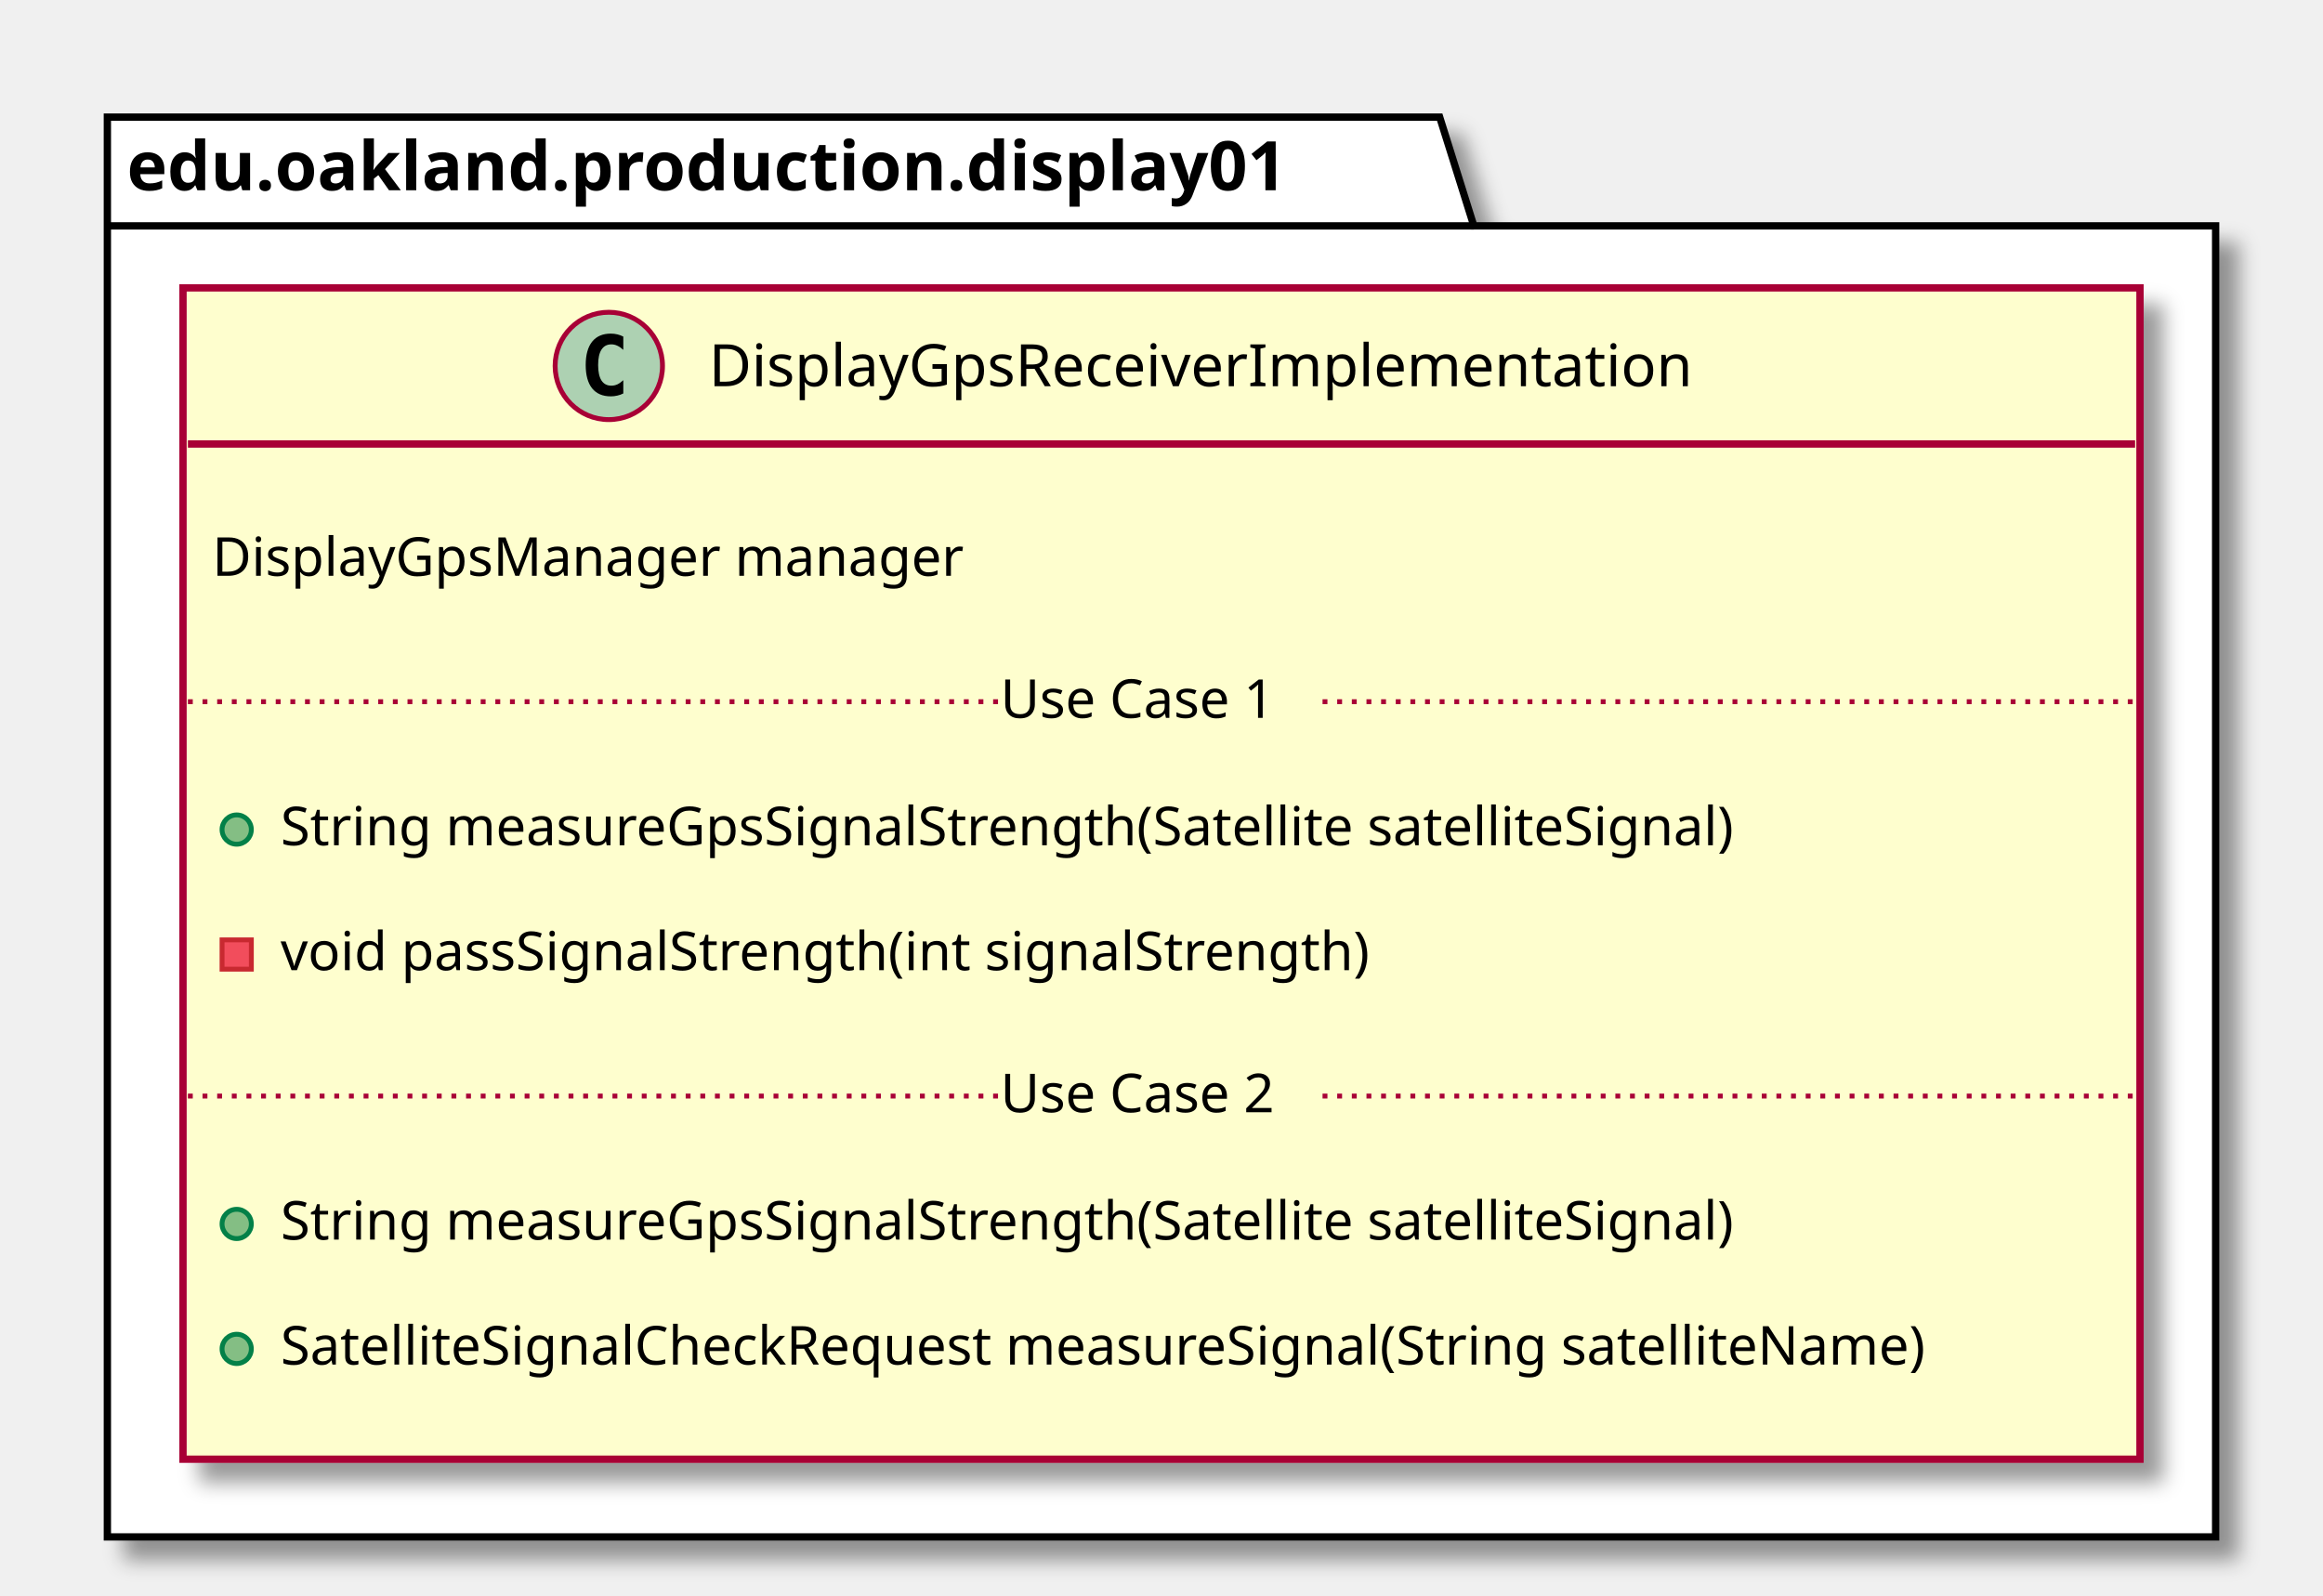
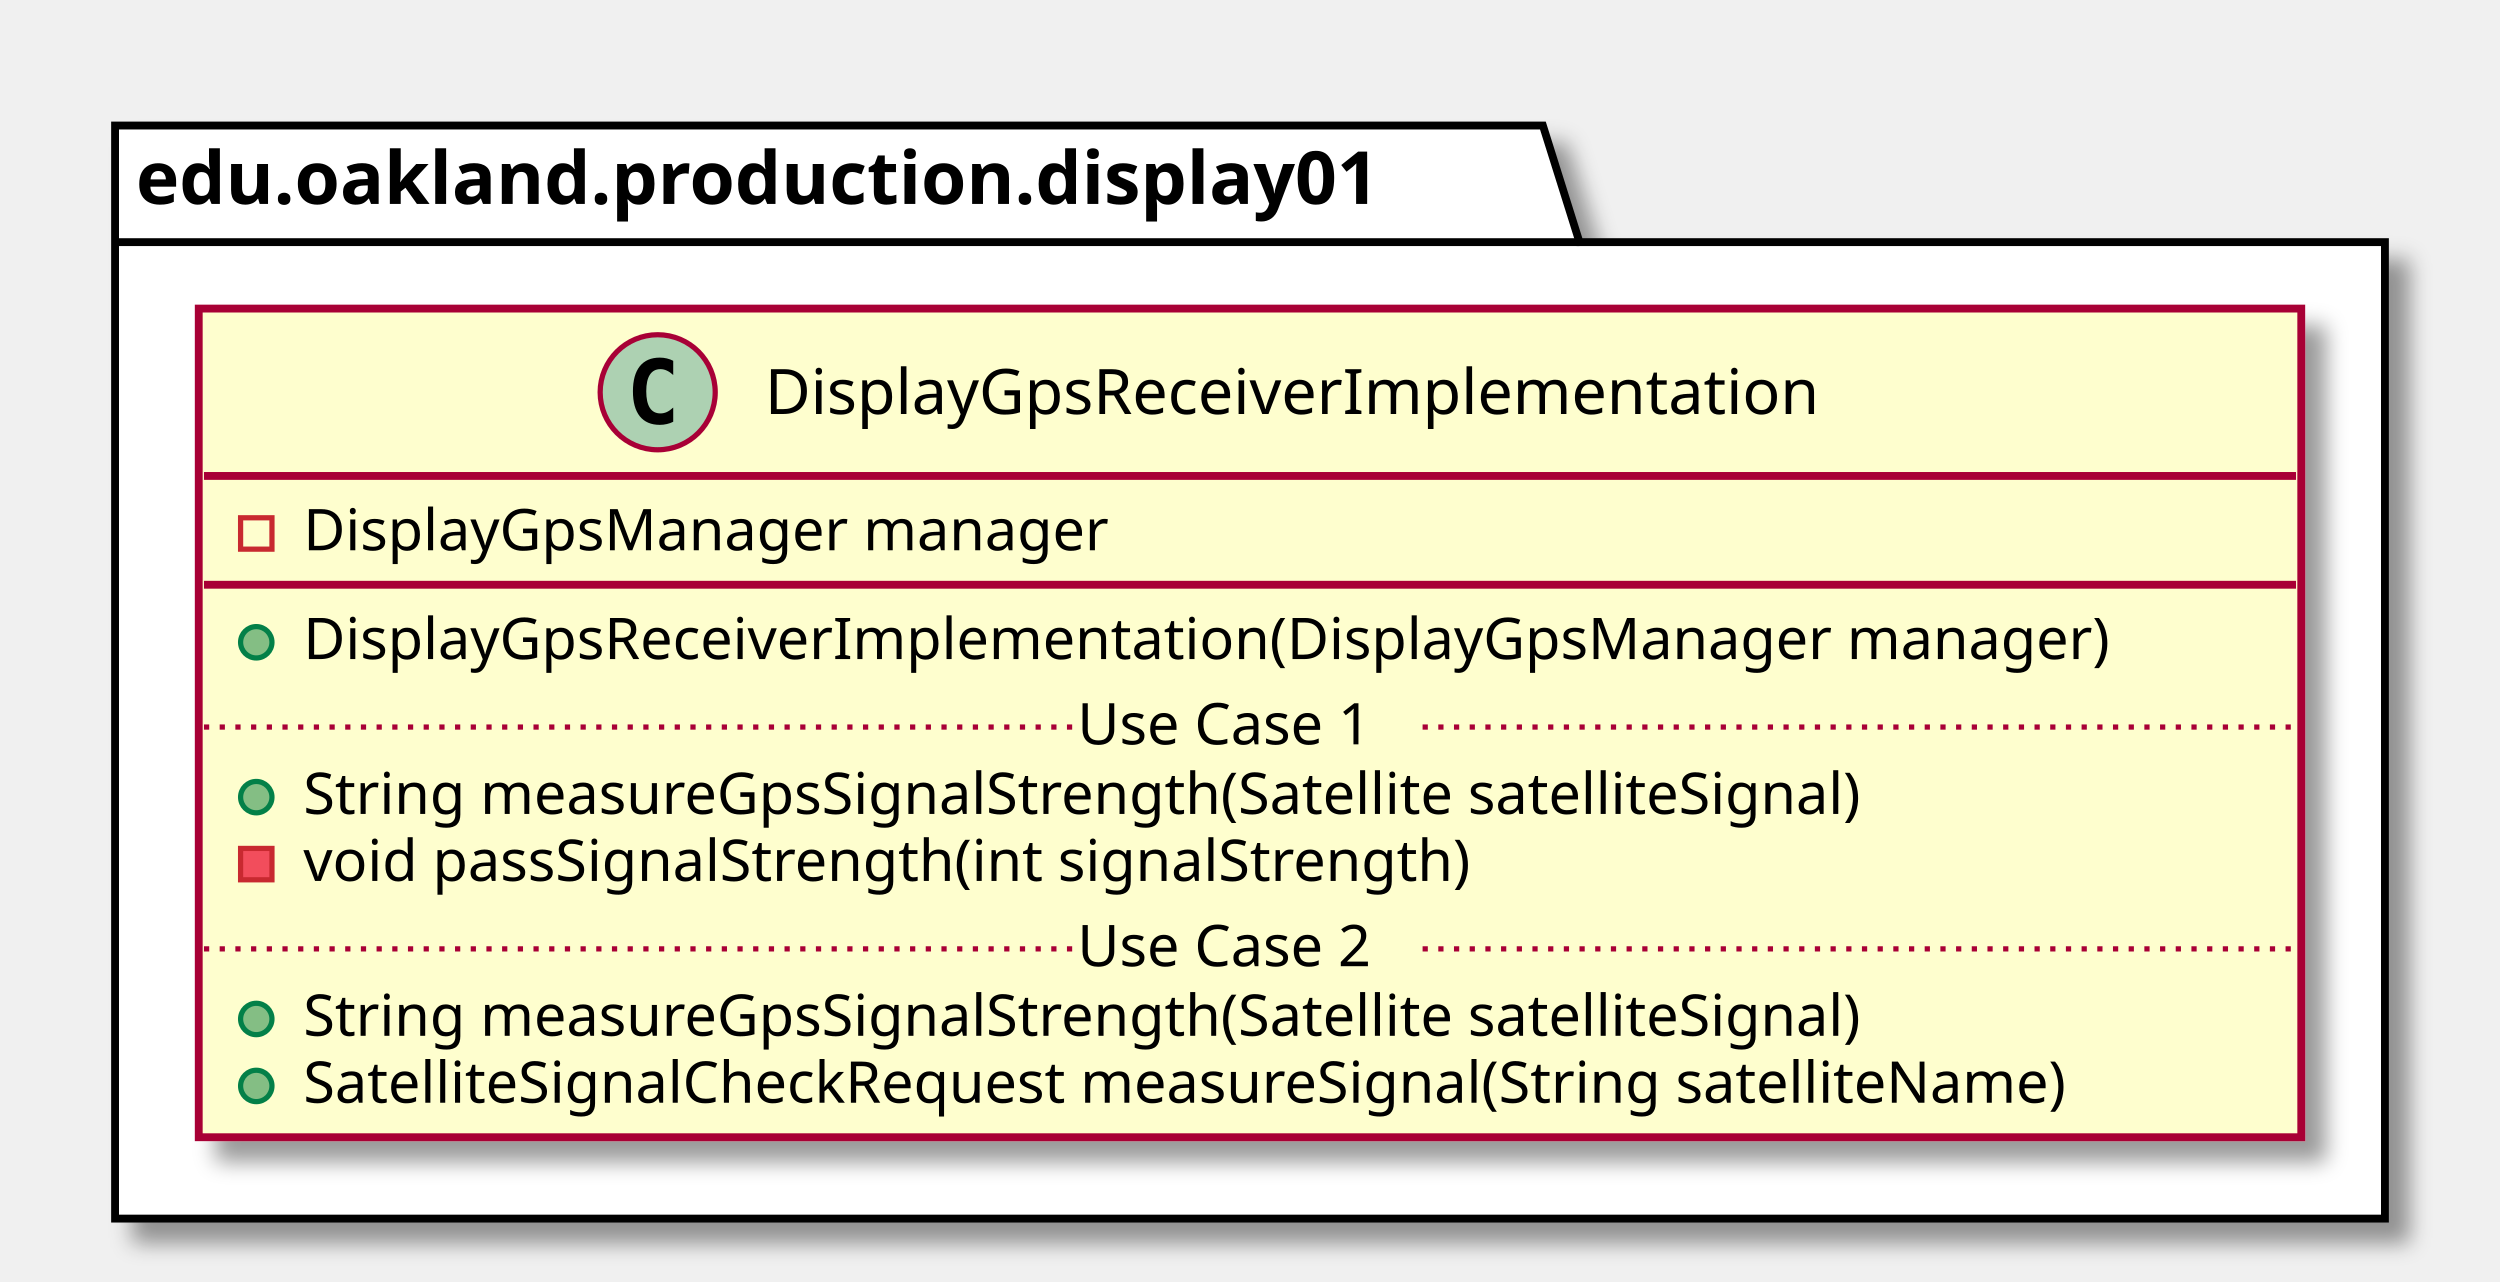
- <svg xmlns="http://www.w3.org/2000/svg" contentScriptType="application/ecmascript" contentStyleType="text/css" height="327px" preserveAspectRatio="none" style="width:476px;height:327px;" version="1.1" viewBox="0 0 476 327" width="476px" zoomAndPan="magnify">
+ <svg xmlns="http://www.w3.org/2000/svg" contentScriptType="application/ecmascript" contentStyleType="text/css" height="245px" preserveAspectRatio="none" style="width:478px;height:245px;" version="1.1" viewBox="0 0 478 245" width="478px" zoomAndPan="magnify">
  <defs>
-     <filter height="300%" id="f1lw5j60buy3y9" width="300%" x="-1" y="-1">
+     <filter height="300%" id="fzqdqy8viit15" width="300%" x="-1" y="-1">
      <feGaussianBlur result="blurOut" stdDeviation="2.0" />
      <feColorMatrix in="blurOut" result="blurOut2" type="matrix" values="0 0 0 0 0 0 0 0 0 0 0 0 0 0 0 0 0 0 .4 0" />
      <feOffset dx="4.0" dy="4.0" in="blurOut2" result="blurOut3" />
      <feBlend in="SourceGraphic" in2="blurOut3" mode="normal" />
    </filter>
  </defs>
  <g>
-     <polygon fill="#FFFFFF" filter="url(#f1lw5j60buy3y9)" points="22,24,295,24,302,46.297,454,46.297,454,315,22,315,22,24" style="stroke: #000000; stroke-width: 1.5;" />
+     <polygon fill="#FFFFFF" filter="url(#fzqdqy8viit15)" points="22,24,295,24,302,46.297,456,46.297,456,233,22,233,22,24" style="stroke: #000000; stroke-width: 1.5;" />
    <line style="stroke: #000000; stroke-width: 1.5;" x1="22" x2="302" y1="46.297" y2="46.297" />
    <text fill="#000000" font-family="sans-serif" font-size="14" font-weight="bold" lengthAdjust="spacingAndGlyphs" textLength="267" x="26" y="38.995">edu.oakland.production.display01</text>
-     <rect fill="#FEFECE" filter="url(#f1lw5j60buy3y9)" height="240.07" id="DisplayGpsReceiverImplementation" style="stroke: #A80036; stroke-width: 1.5;" width="401" x="37.5" y="59" />
-     <ellipse cx="124.75" cy="75" fill="#ADD1B2" rx="11" ry="11" style="stroke: #A80036; stroke-width: 1.0;" />
-     <path d="M127.719,80.641 Q127.141,80.938 126.5,81.078 Q125.859,81.234 125.156,81.234 Q122.656,81.234 121.328,79.594 Q120.016,77.938 120.016,74.812 Q120.016,71.688 121.328,70.031 Q122.656,68.375 125.156,68.375 Q125.859,68.375 126.5,68.531 Q127.156,68.688 127.719,68.984 L127.719,71.703 Q127.094,71.125 126.5,70.859 Q125.906,70.578 125.281,70.578 Q123.938,70.578 123.25,71.656 Q122.562,72.719 122.562,74.812 Q122.562,76.906 123.25,77.984 Q123.938,79.047 125.281,79.047 Q125.906,79.047 126.5,78.781 Q127.094,78.5 127.719,77.922 L127.719,80.641 Z " />
-     <text fill="#000000" font-family="sans-serif" font-size="12" lengthAdjust="spacingAndGlyphs" textLength="218" x="145.25" y="79.154">DisplayGpsReceiverImplementation</text>
-     <line style="stroke: #A80036; stroke-width: 1.5;" x1="38.5" x2="437.5" y1="91" y2="91" />
-     <text fill="#000000" font-family="sans-serif" font-size="11" lengthAdjust="spacingAndGlyphs" textLength="0" x="47.5" y="105.21" />
-     <text fill="#000000" font-family="sans-serif" font-size="11" lengthAdjust="spacingAndGlyphs" textLength="168" x="43.5" y="118.015">DisplayGpsManager manager</text>
-     <text fill="#000000" font-family="sans-serif" font-size="11" lengthAdjust="spacingAndGlyphs" textLength="0" x="47.5" y="130.82" />
-     <text fill="#000000" font-family="sans-serif" font-size="11" lengthAdjust="spacingAndGlyphs" textLength="0" x="61.5" y="160.429" />
-     <ellipse cx="48.5" cy="170.023" fill="#84BE84" rx="3" ry="3" style="stroke: #038048; stroke-width: 1.0;" />
-     <text fill="#000000" font-family="sans-serif" font-size="11" lengthAdjust="spacingAndGlyphs" textLength="334" x="57.5" y="173.234">String measureGpsSignalStrength(Satellite satelliteSignal)</text>
-     <text fill="#000000" font-family="sans-serif" font-size="11" lengthAdjust="spacingAndGlyphs" textLength="0" x="61.5" y="186.039" />
-     <rect fill="#F24D5C" height="6" style="stroke: #C82930; stroke-width: 1.0;" width="6" x="45.5" y="192.633" />
-     <text fill="#000000" font-family="sans-serif" font-size="11" lengthAdjust="spacingAndGlyphs" textLength="248" x="57.5" y="198.843">void passSignalStrength(int signalStrength)</text>
-     <text fill="#000000" font-family="sans-serif" font-size="11" lengthAdjust="spacingAndGlyphs" textLength="0" x="61.5" y="211.648" />
-     <line style="stroke: #A80036; stroke-width: 1.0; stroke-dasharray: 1.0,2.0;" x1="38.5" x2="205" y1="143.816" y2="143.816" />
-     <text fill="#000000" font-family="sans-serif" font-size="11" lengthAdjust="spacingAndGlyphs" textLength="66" x="205" y="147.125">Use Case 1</text>
-     <line style="stroke: #A80036; stroke-width: 1.0; stroke-dasharray: 1.0,2.0;" x1="271" x2="437.5" y1="143.816" y2="143.816" />
-     <text fill="#000000" font-family="sans-serif" font-size="11" lengthAdjust="spacingAndGlyphs" textLength="0" x="61.5" y="241.257" />
-     <ellipse cx="48.5" cy="250.852" fill="#84BE84" rx="3" ry="3" style="stroke: #038048; stroke-width: 1.0;" />
-     <text fill="#000000" font-family="sans-serif" font-size="11" lengthAdjust="spacingAndGlyphs" textLength="334" x="57.5" y="254.062">String measureGpsSignalStrength(Satellite satelliteSignal)</text>
-     <text fill="#000000" font-family="sans-serif" font-size="11" lengthAdjust="spacingAndGlyphs" textLength="0" x="61.5" y="266.867" />
-     <ellipse cx="48.5" cy="276.461" fill="#84BE84" rx="3" ry="3" style="stroke: #038048; stroke-width: 1.0;" />
-     <text fill="#000000" font-family="sans-serif" font-size="11" lengthAdjust="spacingAndGlyphs" textLength="375" x="57.5" y="279.671">SatelliteSignalCheckRequest measureSignal(String satelliteName)</text>
-     <text fill="#000000" font-family="sans-serif" font-size="11" lengthAdjust="spacingAndGlyphs" textLength="0" x="61.5" y="292.476" />
-     <line style="stroke: #A80036; stroke-width: 1.0; stroke-dasharray: 1.0,2.0;" x1="38.5" x2="205" y1="224.644" y2="224.644" />
-     <text fill="#000000" font-family="sans-serif" font-size="11" lengthAdjust="spacingAndGlyphs" textLength="66" x="205" y="227.953">Use Case 2</text>
-     <line style="stroke: #A80036; stroke-width: 1.0; stroke-dasharray: 1.0,2.0;" x1="271" x2="437.5" y1="224.644" y2="224.644" />
+     <rect fill="#FEFECE" filter="url(#fzqdqy8viit15)" height="158.438" id="DisplayGpsReceiverImplementation" style="stroke: #A80036; stroke-width: 1.5;" width="402" x="38" y="59" />
+     <ellipse cx="125.75" cy="75" fill="#ADD1B2" rx="11" ry="11" style="stroke: #A80036; stroke-width: 1.0;" />
+     <path d="M128.719,80.641 Q128.141,80.938 127.5,81.078 Q126.859,81.234 126.156,81.234 Q123.656,81.234 122.328,79.594 Q121.016,77.938 121.016,74.812 Q121.016,71.688 122.328,70.031 Q123.656,68.375 126.156,68.375 Q126.859,68.375 127.5,68.531 Q128.156,68.688 128.719,68.984 L128.719,71.703 Q128.094,71.125 127.5,70.859 Q126.906,70.578 126.281,70.578 Q124.938,70.578 124.25,71.656 Q123.562,72.719 123.562,74.812 Q123.562,76.906 124.25,77.984 Q124.938,79.047 126.281,79.047 Q126.906,79.047 127.5,78.781 Q128.094,78.5 128.719,77.922 L128.719,80.641 Z " />
+     <text fill="#000000" font-family="sans-serif" font-size="12" lengthAdjust="spacingAndGlyphs" textLength="218" x="146.25" y="79.154">DisplayGpsReceiverImplementation</text>
+     <line style="stroke: #A80036; stroke-width: 1.5;" x1="39" x2="439" y1="91" y2="91" />
+     <rect fill="none" height="6" style="stroke: #C82930; stroke-width: 1.0;" width="6" x="46" y="99" />
+     <text fill="#000000" font-family="sans-serif" font-size="11" lengthAdjust="spacingAndGlyphs" textLength="168" x="58" y="105.21">DisplayGpsManager manager</text>
+     <line style="stroke: #A80036; stroke-width: 1.5;" x1="39" x2="439" y1="111.805" y2="111.805" />
+     <ellipse cx="49" cy="122.805" fill="#84BE84" rx="3" ry="3" style="stroke: #038048; stroke-width: 1.0;" />
+     <text fill="#000000" font-family="sans-serif" font-size="11" lengthAdjust="spacingAndGlyphs" textLength="376" x="58" y="126.015">DisplayGpsReceiverImplementation(DisplayGpsManager manager)</text>
+     <ellipse cx="49" cy="152.414" fill="#84BE84" rx="3" ry="3" style="stroke: #038048; stroke-width: 1.0;" />
+     <text fill="#000000" font-family="sans-serif" font-size="11" lengthAdjust="spacingAndGlyphs" textLength="334" x="58" y="155.625">String measureGpsSignalStrength(Satellite satelliteSignal)</text>
+     <rect fill="#F24D5C" height="6" style="stroke: #C82930; stroke-width: 1.0;" width="6" x="46" y="162.219" />
+     <text fill="#000000" font-family="sans-serif" font-size="11" lengthAdjust="spacingAndGlyphs" textLength="248" x="58" y="168.429">void passSignalStrength(int signalStrength)</text>
+     <line style="stroke: #A80036; stroke-width: 1.0; stroke-dasharray: 1.0,2.0;" x1="39" x2="206" y1="139.012" y2="139.012" />
+     <text fill="#000000" font-family="sans-serif" font-size="11" lengthAdjust="spacingAndGlyphs" textLength="66" x="206" y="142.32">Use Case 1</text>
+     <line style="stroke: #A80036; stroke-width: 1.0; stroke-dasharray: 1.0,2.0;" x1="272" x2="439" y1="139.012" y2="139.012" />
+     <ellipse cx="49" cy="194.828" fill="#84BE84" rx="3" ry="3" style="stroke: #038048; stroke-width: 1.0;" />
+     <text fill="#000000" font-family="sans-serif" font-size="11" lengthAdjust="spacingAndGlyphs" textLength="334" x="58" y="198.039">String measureGpsSignalStrength(Satellite satelliteSignal)</text>
+     <ellipse cx="49" cy="207.633" fill="#84BE84" rx="3" ry="3" style="stroke: #038048; stroke-width: 1.0;" />
+     <text fill="#000000" font-family="sans-serif" font-size="11" lengthAdjust="spacingAndGlyphs" textLength="375" x="58" y="210.843">SatelliteSignalCheckRequest measureSignal(String satelliteName)</text>
+     <line style="stroke: #A80036; stroke-width: 1.0; stroke-dasharray: 1.0,2.0;" x1="39" x2="206" y1="181.426" y2="181.426" />
+     <text fill="#000000" font-family="sans-serif" font-size="11" lengthAdjust="spacingAndGlyphs" textLength="66" x="206" y="184.734">Use Case 2</text>
+     <line style="stroke: #A80036; stroke-width: 1.0; stroke-dasharray: 1.0,2.0;" x1="272" x2="439" y1="181.426" y2="181.426" />
  </g>
</svg>
